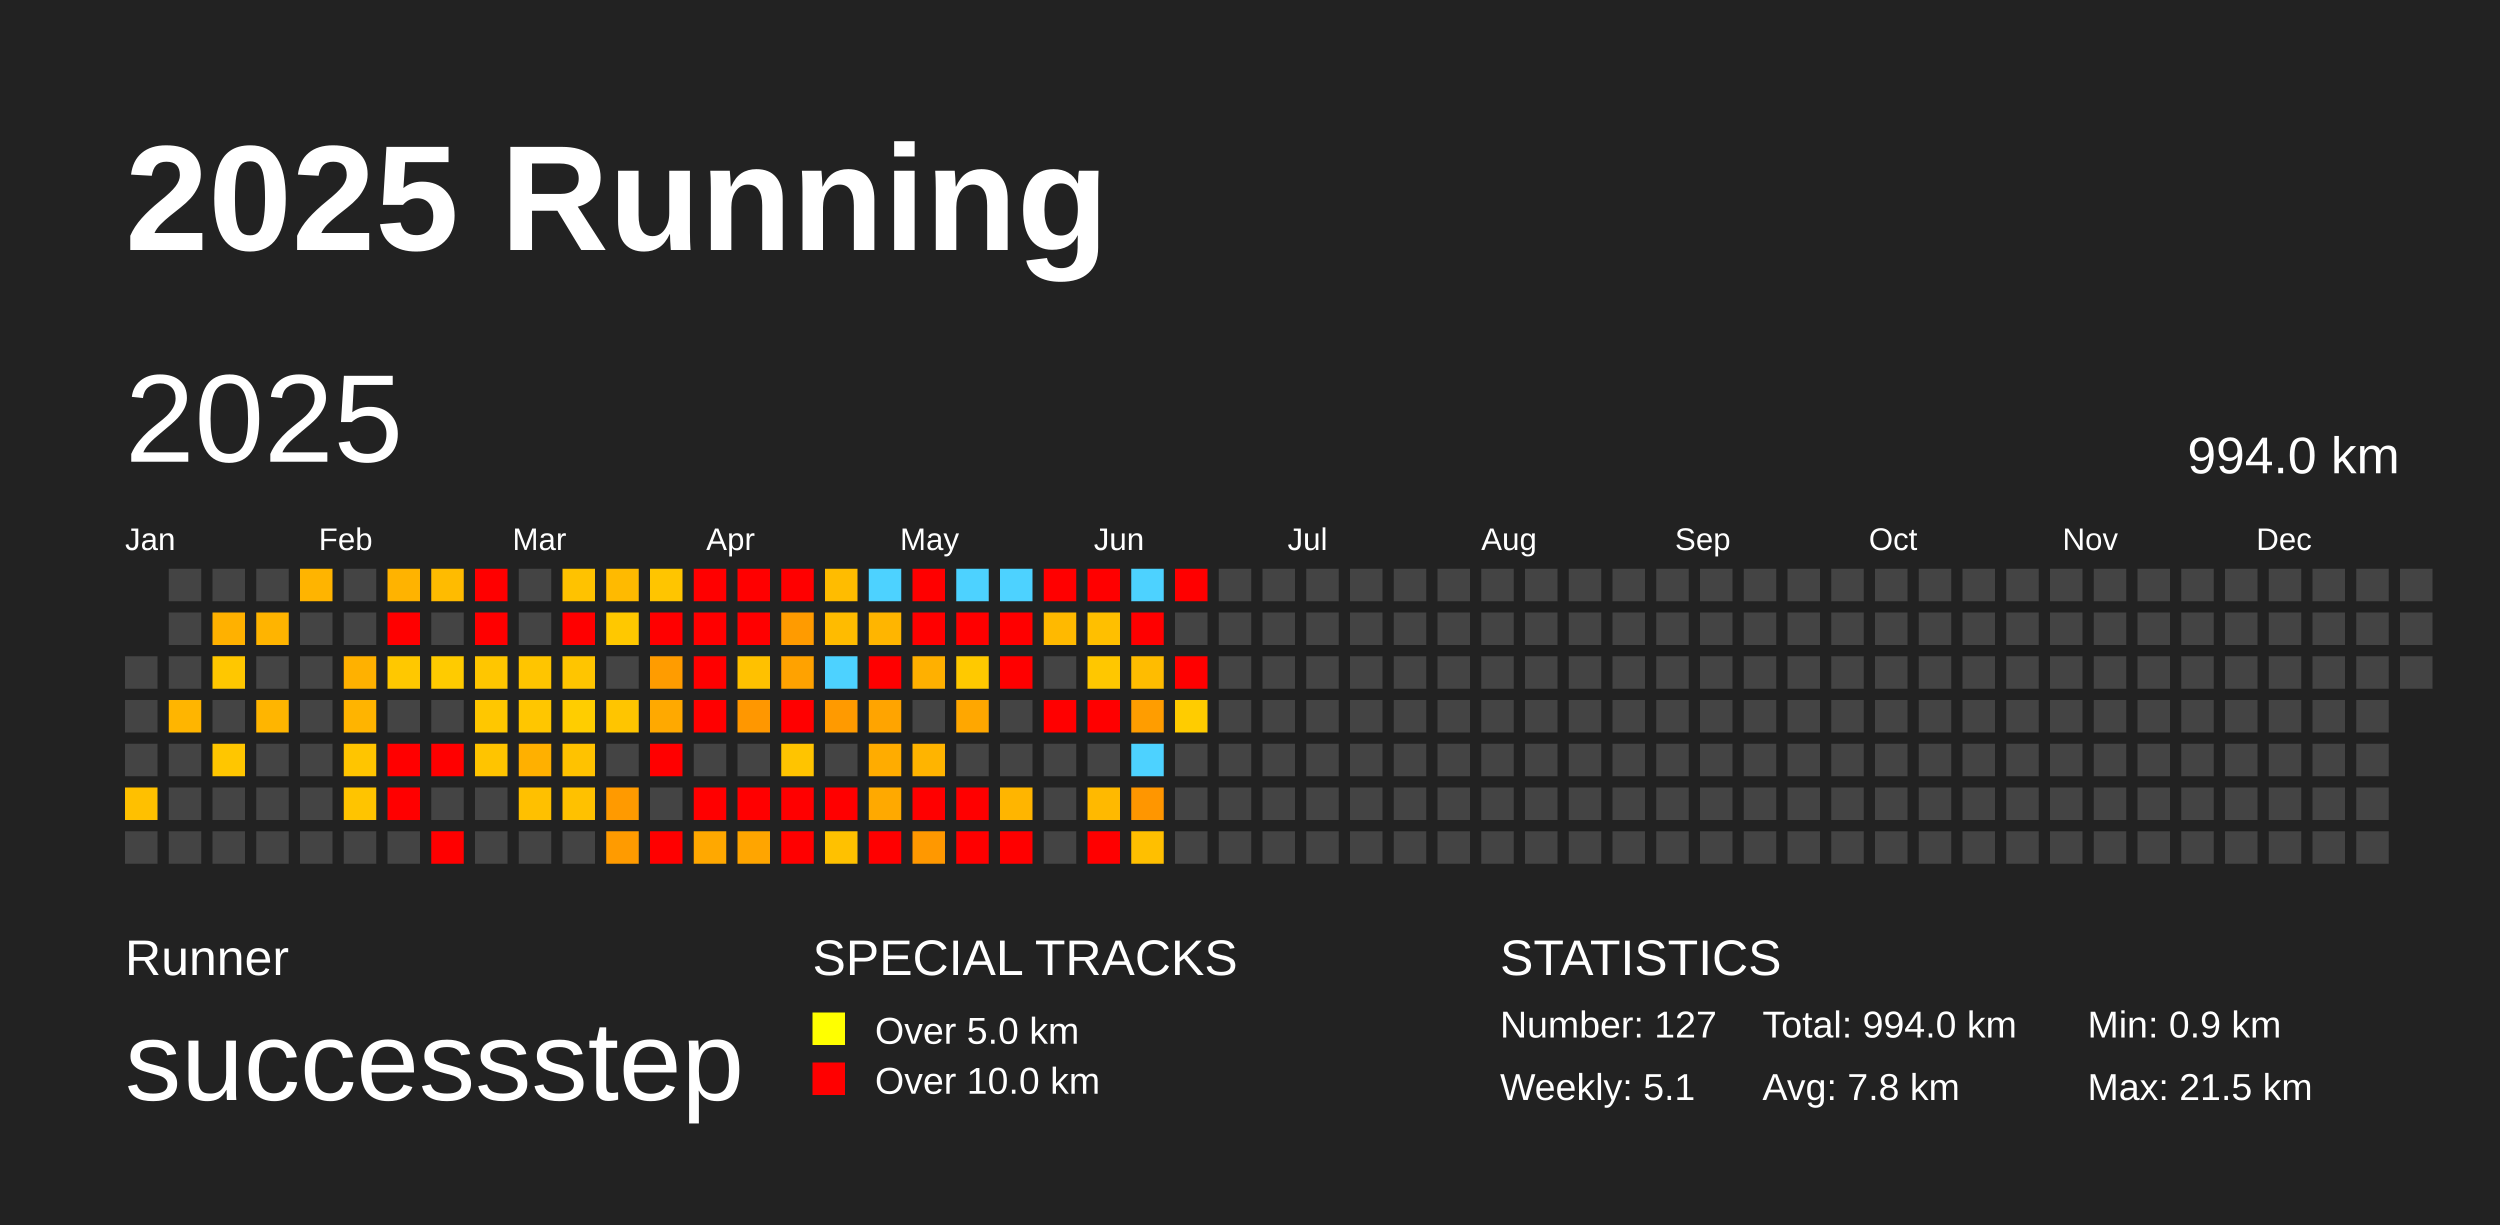
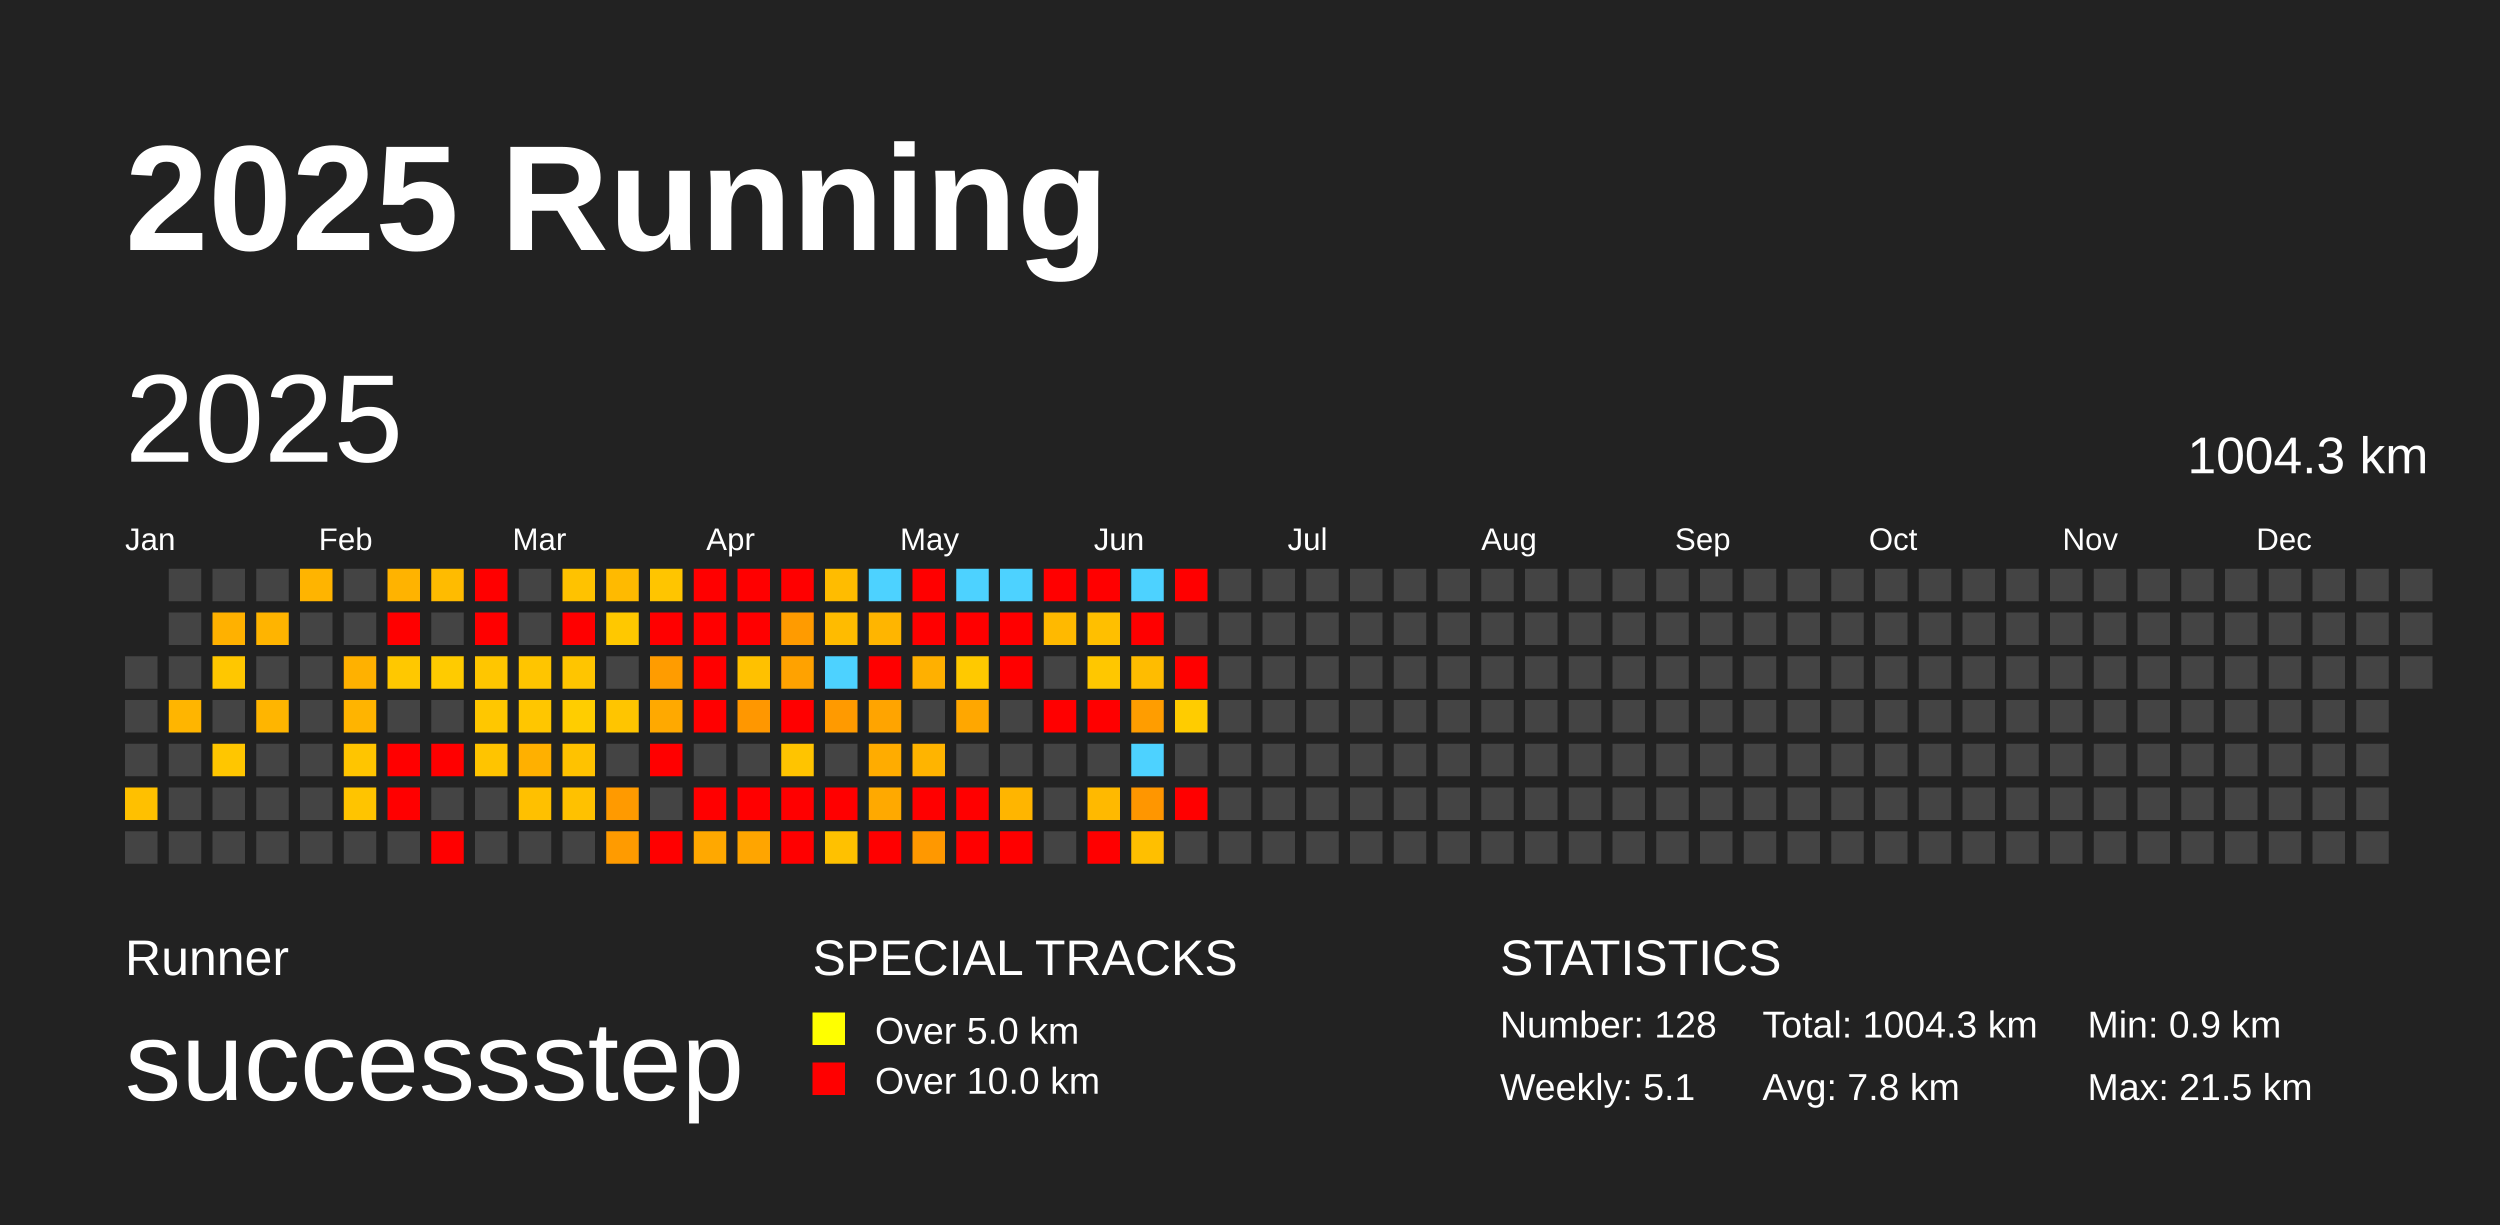
<svg xmlns="http://www.w3.org/2000/svg" baseProfile="full" height="98mm" version="1.1" viewBox="0,0,200,98" width="200mm">
  <defs />
  <rect fill="#222222" height="98" width="200" x="0" y="0" />
  <text fill="#FFFFFF" style="font-size:12px; font-family:Arial; font-weight:bold;" x="10" y="20">2025 Running</text>
  <text fill="#FFFFFF" style="font-size:4px; font-family:Arial" x="10" y="78">Runner</text>
  <text fill="#FFFFFF" style="font-size:9px; font-family:Arial" x="10" y="88">successstep</text>
  <text fill="#FFFFFF" style="font-size:4px; font-family:Arial" x="65" y="78">SPECIAL TRACKS</text>
  <rect fill="yellow" height="2.6" width="2.6" x="65" y="81" />
  <text fill="#FFFFFF" style="font-size:3px; font-family:Arial" x="70" y="83.5">Over 5.0 km</text>
  <rect fill="red" height="2.6" width="2.6" x="65" y="85" />
  <text fill="#FFFFFF" style="font-size:3px; font-family:Arial" x="70" y="87.5">Over 10.0 km</text>
  <text fill="#FFFFFF" style="font-size:4px; font-family:Arial" x="120" y="78">STATISTICS</text>
-   <text fill="#FFFFFF" style="font-size:3px; font-family:Arial" x="120" y="83">Number: 127</text>
+   <text fill="#FFFFFF" style="font-size:3px; font-family:Arial" x="120" y="83">Number: 128</text>
  <text fill="#FFFFFF" style="font-size:3px; font-family:Arial" x="120" y="88">Weekly: 5.1</text>
-   <text fill="#FFFFFF" style="font-size:3px; font-family:Arial" x="141" y="83">Total: 994.0 km</text>
+   <text fill="#FFFFFF" style="font-size:3px; font-family:Arial" x="141" y="83">Total: 1004.3 km</text>
  <text fill="#FFFFFF" style="font-size:3px; font-family:Arial" x="141" y="88">Avg: 7.8 km</text>
  <text fill="#FFFFFF" style="font-size:3px; font-family:Arial" x="167" y="83">Min: 0.9 km</text>
  <text fill="#FFFFFF" style="font-size:3px; font-family:Arial" x="167" y="88">Max: 21.5 km</text>
  <text dominant-baseline="hanging" fill="#FFFFFF" style="font-size:10.0px; font-family:Arial;" x="10" y="30">2025</text>
-   <text dominant-baseline="hanging" fill="#FFFFFF" style="font-size:4.125px; font-family:Arial;" x="175" y="35">994.0 km</text>
+   <text dominant-baseline="hanging" fill="#FFFFFF" style="font-size:4.125px; font-family:Arial;" x="175" y="35">1004.3 km</text>
  <text fill="#FFFFFF" style="font-size:2.5px; font-family:Arial" x="10.0" y="44">Jan</text>
  <text fill="#FFFFFF" style="font-size:2.5px; font-family:Arial" x="25.5" y="44">Feb</text>
  <text fill="#FFFFFF" style="font-size:2.5px; font-family:Arial" x="41.0" y="44">Mar</text>
  <text fill="#FFFFFF" style="font-size:2.5px; font-family:Arial" x="56.5" y="44">Apr</text>
  <text fill="#FFFFFF" style="font-size:2.5px; font-family:Arial" x="72.0" y="44">May</text>
  <text fill="#FFFFFF" style="font-size:2.5px; font-family:Arial" x="87.5" y="44">Jun</text>
  <text fill="#FFFFFF" style="font-size:2.5px; font-family:Arial" x="103.0" y="44">Jul</text>
  <text fill="#FFFFFF" style="font-size:2.5px; font-family:Arial" x="118.5" y="44">Aug</text>
  <text fill="#FFFFFF" style="font-size:2.5px; font-family:Arial" x="134.0" y="44">Sep</text>
  <text fill="#FFFFFF" style="font-size:2.5px; font-family:Arial" x="149.5" y="44">Oct</text>
  <text fill="#FFFFFF" style="font-size:2.5px; font-family:Arial" x="165.0" y="44">Nov</text>
  <text fill="#FFFFFF" style="font-size:2.5px; font-family:Arial" x="180.5" y="44">Dec</text>
  <rect fill="#444444" height="2.6" width="2.6" x="10.0" y="52.5" />
  <rect fill="#444444" height="2.6" width="2.6" x="10.0" y="56.0" />
  <rect fill="#444444" height="2.6" width="2.6" x="10.0" y="59.5" />
  <rect fill="#ffc000" height="2.6" width="2.6" x="10.0" y="63.0" />
  <rect fill="#444444" height="2.6" width="2.6" x="10.0" y="66.5" />
  <rect fill="#444444" height="2.6" width="2.6" x="13.5" y="45.5" />
  <rect fill="#444444" height="2.6" width="2.6" x="13.5" y="49.0" />
  <rect fill="#444444" height="2.6" width="2.6" x="13.5" y="52.5" />
  <rect fill="#ffb500" height="2.6" width="2.6" x="13.5" y="56.0" />
  <rect fill="#444444" height="2.6" width="2.6" x="13.5" y="59.5" />
  <rect fill="#444444" height="2.6" width="2.6" x="13.5" y="63.0" />
  <rect fill="#444444" height="2.6" width="2.6" x="13.5" y="66.5" />
  <rect fill="#444444" height="2.6" width="2.6" x="17.0" y="45.5" />
  <rect fill="#ffb100" height="2.6" width="2.6" x="17.0" y="49.0" />
  <rect fill="#ffc700" height="2.6" width="2.6" x="17.0" y="52.5" />
  <rect fill="#444444" height="2.6" width="2.6" x="17.0" y="56.0" />
  <rect fill="#ffc600" height="2.6" width="2.6" x="17.0" y="59.5" />
  <rect fill="#444444" height="2.6" width="2.6" x="17.0" y="63.0" />
  <rect fill="#444444" height="2.6" width="2.6" x="17.0" y="66.5" />
  <rect fill="#444444" height="2.6" width="2.6" x="20.5" y="45.5" />
  <rect fill="#ffb400" height="2.6" width="2.6" x="20.5" y="49.0" />
  <rect fill="#444444" height="2.6" width="2.6" x="20.5" y="52.5" />
  <rect fill="#ffb500" height="2.6" width="2.6" x="20.5" y="56.0" />
  <rect fill="#444444" height="2.6" width="2.6" x="20.5" y="59.5" />
  <rect fill="#444444" height="2.6" width="2.6" x="20.5" y="63.0" />
  <rect fill="#444444" height="2.6" width="2.6" x="20.5" y="66.5" />
  <rect fill="#ffb400" height="2.6" width="2.6" x="24.0" y="45.5" />
  <rect fill="#444444" height="2.6" width="2.6" x="24.0" y="49.0" />
  <rect fill="#444444" height="2.6" width="2.6" x="24.0" y="52.5" />
  <rect fill="#444444" height="2.6" width="2.6" x="24.0" y="56.0" />
  <rect fill="#444444" height="2.6" width="2.6" x="24.0" y="59.5" />
  <rect fill="#444444" height="2.6" width="2.6" x="24.0" y="63.0" />
  <rect fill="#444444" height="2.6" width="2.6" x="24.0" y="66.5" />
  <rect fill="#444444" height="2.6" width="2.6" x="27.5" y="45.5" />
  <rect fill="#444444" height="2.6" width="2.6" x="27.5" y="49.0" />
  <rect fill="#ffb100" height="2.6" width="2.6" x="27.5" y="52.5" />
  <rect fill="#ffb400" height="2.6" width="2.6" x="27.5" y="56.0" />
  <rect fill="#ffc500" height="2.6" width="2.6" x="27.5" y="59.5" />
  <rect fill="#ffc400" height="2.6" width="2.6" x="27.5" y="63.0" />
  <rect fill="#444444" height="2.6" width="2.6" x="27.5" y="66.5" />
  <rect fill="#ffb300" height="2.6" width="2.6" x="31.0" y="45.5" />
  <rect fill="red" height="2.6" width="2.6" x="31.0" y="49.0" />
  <rect fill="#ffc800" height="2.6" width="2.6" x="31.0" y="52.5" />
  <rect fill="#444444" height="2.6" width="2.6" x="31.0" y="56.0" />
  <rect fill="red" height="2.6" width="2.6" x="31.0" y="59.5" />
  <rect fill="red" height="2.6" width="2.6" x="31.0" y="63.0" />
  <rect fill="#444444" height="2.6" width="2.6" x="31.0" y="66.5" />
  <rect fill="#ffbb00" height="2.6" width="2.6" x="34.5" y="45.5" />
  <rect fill="#444444" height="2.6" width="2.6" x="34.5" y="49.0" />
  <rect fill="#ffcb00" height="2.6" width="2.6" x="34.5" y="52.5" />
  <rect fill="#444444" height="2.6" width="2.6" x="34.5" y="56.0" />
  <rect fill="red" height="2.6" width="2.6" x="34.5" y="59.5" />
  <rect fill="#444444" height="2.6" width="2.6" x="34.5" y="63.0" />
  <rect fill="red" height="2.6" width="2.6" x="34.5" y="66.5" />
  <rect fill="red" height="2.6" width="2.6" x="38.0" y="45.5" />
  <rect fill="red" height="2.6" width="2.6" x="38.0" y="49.0" />
  <rect fill="#ffc600" height="2.6" width="2.6" x="38.0" y="52.5" />
  <rect fill="#ffc700" height="2.6" width="2.6" x="38.0" y="56.0" />
  <rect fill="#ffc400" height="2.6" width="2.6" x="38.0" y="59.5" />
  <rect fill="#444444" height="2.6" width="2.6" x="38.0" y="63.0" />
  <rect fill="#444444" height="2.6" width="2.6" x="38.0" y="66.5" />
  <rect fill="#444444" height="2.6" width="2.6" x="41.5" y="45.5" />
  <rect fill="#444444" height="2.6" width="2.6" x="41.5" y="49.0" />
  <rect fill="#ffc500" height="2.6" width="2.6" x="41.5" y="52.5" />
  <rect fill="#ffc600" height="2.6" width="2.6" x="41.5" y="56.0" />
  <rect fill="#ffb000" height="2.6" width="2.6" x="41.5" y="59.5" />
  <rect fill="#ffc000" height="2.6" width="2.6" x="41.5" y="63.0" />
  <rect fill="#444444" height="2.6" width="2.6" x="41.5" y="66.5" />
  <rect fill="#ffc200" height="2.6" width="2.6" x="45.0" y="45.5" />
  <rect fill="red" height="2.6" width="2.6" x="45.0" y="49.0" />
  <rect fill="#ffc500" height="2.6" width="2.6" x="45.0" y="52.5" />
  <rect fill="#ffcd00" height="2.6" width="2.6" x="45.0" y="56.0" />
  <rect fill="#ffc200" height="2.6" width="2.6" x="45.0" y="59.5" />
  <rect fill="#ffc100" height="2.6" width="2.6" x="45.0" y="63.0" />
  <rect fill="#444444" height="2.6" width="2.6" x="45.0" y="66.5" />
  <rect fill="#ffba00" height="2.6" width="2.6" x="48.5" y="45.5" />
  <rect fill="#ffc800" height="2.6" width="2.6" x="48.5" y="49.0" />
  <rect fill="#444444" height="2.6" width="2.6" x="48.5" y="52.5" />
  <rect fill="#ffc500" height="2.6" width="2.6" x="48.5" y="56.0" />
  <rect fill="#444444" height="2.6" width="2.6" x="48.5" y="59.5" />
  <rect fill="#ff9a00" height="2.6" width="2.6" x="48.5" y="63.0" />
  <rect fill="#ff9b00" height="2.6" width="2.6" x="48.5" y="66.5" />
  <rect fill="#ffc500" height="2.6" width="2.6" x="52.0" y="45.5" />
  <rect fill="red" height="2.6" width="2.6" x="52.0" y="49.0" />
  <rect fill="#ff9c00" height="2.6" width="2.6" x="52.0" y="52.5" />
  <rect fill="#ffa900" height="2.6" width="2.6" x="52.0" y="56.0" />
  <rect fill="red" height="2.6" width="2.6" x="52.0" y="59.5" />
  <rect fill="#444444" height="2.6" width="2.6" x="52.0" y="63.0" />
  <rect fill="red" height="2.6" width="2.6" x="52.0" y="66.5" />
  <rect fill="red" height="2.6" width="2.6" x="55.5" y="45.5" />
  <rect fill="red" height="2.6" width="2.6" x="55.5" y="49.0" />
  <rect fill="red" height="2.6" width="2.6" x="55.5" y="52.5" />
  <rect fill="red" height="2.6" width="2.6" x="55.5" y="56.0" />
  <rect fill="#444444" height="2.6" width="2.6" x="55.5" y="59.5" />
  <rect fill="red" height="2.6" width="2.6" x="55.5" y="63.0" />
  <rect fill="#ffa800" height="2.6" width="2.6" x="55.5" y="66.5" />
  <rect fill="red" height="2.6" width="2.6" x="59.0" y="45.5" />
  <rect fill="red" height="2.6" width="2.6" x="59.0" y="49.0" />
  <rect fill="#ffc100" height="2.6" width="2.6" x="59.0" y="52.5" />
  <rect fill="#ff9700" height="2.6" width="2.6" x="59.0" y="56.0" />
  <rect fill="#444444" height="2.6" width="2.6" x="59.0" y="59.5" />
  <rect fill="red" height="2.6" width="2.6" x="59.0" y="63.0" />
  <rect fill="#ffa500" height="2.6" width="2.6" x="59.0" y="66.5" />
  <rect fill="red" height="2.6" width="2.6" x="62.5" y="45.5" />
  <rect fill="#ff9b00" height="2.6" width="2.6" x="62.5" y="49.0" />
  <rect fill="#ffa200" height="2.6" width="2.6" x="62.5" y="52.5" />
  <rect fill="red" height="2.6" width="2.6" x="62.5" y="56.0" />
  <rect fill="#ffc400" height="2.6" width="2.6" x="62.5" y="59.5" />
  <rect fill="red" height="2.6" width="2.6" x="62.5" y="63.0" />
  <rect fill="red" height="2.6" width="2.6" x="62.5" y="66.5" />
  <rect fill="#ffbc00" height="2.6" width="2.6" x="66.0" y="45.5" />
  <rect fill="#ffbb00" height="2.6" width="2.6" x="66.0" y="49.0" />
  <rect fill="#4dd2ff" height="2.6" width="2.6" x="66.0" y="52.5" />
  <rect fill="#ff9a00" height="2.6" width="2.6" x="66.0" y="56.0" />
  <rect fill="#444444" height="2.6" width="2.6" x="66.0" y="59.5" />
  <rect fill="red" height="2.6" width="2.6" x="66.0" y="63.0" />
  <rect fill="#ffc100" height="2.6" width="2.6" x="66.0" y="66.5" />
  <rect fill="#4dd2ff" height="2.6" width="2.6" x="69.5" y="45.5" />
  <rect fill="#ffb500" height="2.6" width="2.6" x="69.5" y="49.0" />
  <rect fill="red" height="2.6" width="2.6" x="69.5" y="52.5" />
  <rect fill="#ffa400" height="2.6" width="2.6" x="69.5" y="56.0" />
  <rect fill="#ffac00" height="2.6" width="2.6" x="69.5" y="59.5" />
  <rect fill="#ffa900" height="2.6" width="2.6" x="69.5" y="63.0" />
  <rect fill="red" height="2.6" width="2.6" x="69.5" y="66.5" />
  <rect fill="red" height="2.6" width="2.6" x="73.0" y="45.5" />
  <rect fill="red" height="2.6" width="2.6" x="73.0" y="49.0" />
  <rect fill="#ffb000" height="2.6" width="2.6" x="73.0" y="52.5" />
  <rect fill="#444444" height="2.6" width="2.6" x="73.0" y="56.0" />
  <rect fill="#ffb400" height="2.6" width="2.6" x="73.0" y="59.5" />
  <rect fill="red" height="2.6" width="2.6" x="73.0" y="63.0" />
  <rect fill="#ff9800" height="2.6" width="2.6" x="73.0" y="66.5" />
  <rect fill="#4dd2ff" height="2.6" width="2.6" x="76.5" y="45.5" />
  <rect fill="red" height="2.6" width="2.6" x="76.5" y="49.0" />
  <rect fill="#ffc900" height="2.6" width="2.6" x="76.5" y="52.5" />
  <rect fill="#ffa700" height="2.6" width="2.6" x="76.5" y="56.0" />
  <rect fill="#444444" height="2.6" width="2.6" x="76.5" y="59.5" />
  <rect fill="red" height="2.6" width="2.6" x="76.5" y="63.0" />
  <rect fill="red" height="2.6" width="2.6" x="76.5" y="66.5" />
  <rect fill="#4dd2ff" height="2.6" width="2.6" x="80.0" y="45.5" />
  <rect fill="red" height="2.6" width="2.6" x="80.0" y="49.0" />
  <rect fill="red" height="2.6" width="2.6" x="80.0" y="52.5" />
  <rect fill="#444444" height="2.6" width="2.6" x="80.0" y="56.0" />
  <rect fill="#444444" height="2.6" width="2.6" x="80.0" y="59.5" />
  <rect fill="#ffb500" height="2.6" width="2.6" x="80.0" y="63.0" />
  <rect fill="red" height="2.6" width="2.6" x="80.0" y="66.5" />
  <rect fill="red" height="2.6" width="2.6" x="83.5" y="45.5" />
  <rect fill="#ffb900" height="2.6" width="2.6" x="83.5" y="49.0" />
  <rect fill="#444444" height="2.6" width="2.6" x="83.5" y="52.5" />
  <rect fill="red" height="2.6" width="2.6" x="83.5" y="56.0" />
  <rect fill="#444444" height="2.6" width="2.6" x="83.5" y="59.5" />
  <rect fill="#444444" height="2.6" width="2.6" x="83.5" y="63.0" />
  <rect fill="#444444" height="2.6" width="2.6" x="83.5" y="66.5" />
  <rect fill="red" height="2.6" width="2.6" x="87.0" y="45.5" />
  <rect fill="#ffbf00" height="2.6" width="2.6" x="87.0" y="49.0" />
  <rect fill="#ffc700" height="2.6" width="2.6" x="87.0" y="52.5" />
  <rect fill="red" height="2.6" width="2.6" x="87.0" y="56.0" />
  <rect fill="#444444" height="2.6" width="2.6" x="87.0" y="59.5" />
  <rect fill="#ffb900" height="2.6" width="2.6" x="87.0" y="63.0" />
  <rect fill="red" height="2.6" width="2.6" x="87.0" y="66.5" />
  <rect fill="#4dd2ff" height="2.6" width="2.6" x="90.5" y="45.5" />
  <rect fill="red" height="2.6" width="2.6" x="90.5" y="49.0" />
  <rect fill="#ffbc00" height="2.6" width="2.6" x="90.5" y="52.5" />
  <rect fill="#ff9d00" height="2.6" width="2.6" x="90.5" y="56.0" />
  <rect fill="#4dd2ff" height="2.6" width="2.6" x="90.5" y="59.5" />
  <rect fill="#ff9600" height="2.6" width="2.6" x="90.5" y="63.0" />
  <rect fill="#ffbf00" height="2.6" width="2.6" x="90.5" y="66.5" />
  <rect fill="red" height="2.6" width="2.6" x="94.0" y="45.5" />
  <rect fill="#444444" height="2.6" width="2.6" x="94.0" y="49.0" />
  <rect fill="red" height="2.6" width="2.6" x="94.0" y="52.5" />
  <rect fill="#ffcc00" height="2.6" width="2.6" x="94.0" y="56.0" />
  <rect fill="#444444" height="2.6" width="2.6" x="94.0" y="59.5" />
-   <rect fill="#444444" height="2.6" width="2.6" x="94.0" y="63.0" />
+   <rect fill="red" height="2.6" width="2.6" x="94.0" y="63.0" />
  <rect fill="#444444" height="2.6" width="2.6" x="94.0" y="66.5" />
  <rect fill="#444444" height="2.6" width="2.6" x="97.5" y="45.5" />
  <rect fill="#444444" height="2.6" width="2.6" x="97.5" y="49.0" />
  <rect fill="#444444" height="2.6" width="2.6" x="97.5" y="52.5" />
  <rect fill="#444444" height="2.6" width="2.6" x="97.5" y="56.0" />
  <rect fill="#444444" height="2.6" width="2.6" x="97.5" y="59.5" />
  <rect fill="#444444" height="2.6" width="2.6" x="97.5" y="63.0" />
  <rect fill="#444444" height="2.6" width="2.6" x="97.5" y="66.5" />
  <rect fill="#444444" height="2.6" width="2.6" x="101.0" y="45.5" />
  <rect fill="#444444" height="2.6" width="2.6" x="101.0" y="49.0" />
  <rect fill="#444444" height="2.6" width="2.6" x="101.0" y="52.5" />
  <rect fill="#444444" height="2.6" width="2.6" x="101.0" y="56.0" />
  <rect fill="#444444" height="2.6" width="2.6" x="101.0" y="59.5" />
  <rect fill="#444444" height="2.6" width="2.6" x="101.0" y="63.0" />
  <rect fill="#444444" height="2.6" width="2.6" x="101.0" y="66.5" />
  <rect fill="#444444" height="2.6" width="2.6" x="104.5" y="45.5" />
  <rect fill="#444444" height="2.6" width="2.6" x="104.5" y="49.0" />
  <rect fill="#444444" height="2.6" width="2.6" x="104.5" y="52.5" />
  <rect fill="#444444" height="2.6" width="2.6" x="104.5" y="56.0" />
  <rect fill="#444444" height="2.6" width="2.6" x="104.5" y="59.5" />
  <rect fill="#444444" height="2.6" width="2.6" x="104.5" y="63.0" />
  <rect fill="#444444" height="2.6" width="2.6" x="104.5" y="66.5" />
  <rect fill="#444444" height="2.6" width="2.6" x="108.0" y="45.5" />
  <rect fill="#444444" height="2.6" width="2.6" x="108.0" y="49.0" />
  <rect fill="#444444" height="2.6" width="2.6" x="108.0" y="52.5" />
  <rect fill="#444444" height="2.6" width="2.6" x="108.0" y="56.0" />
  <rect fill="#444444" height="2.6" width="2.6" x="108.0" y="59.5" />
  <rect fill="#444444" height="2.6" width="2.6" x="108.0" y="63.0" />
  <rect fill="#444444" height="2.6" width="2.6" x="108.0" y="66.5" />
  <rect fill="#444444" height="2.6" width="2.6" x="111.5" y="45.5" />
  <rect fill="#444444" height="2.6" width="2.6" x="111.5" y="49.0" />
  <rect fill="#444444" height="2.6" width="2.6" x="111.5" y="52.5" />
  <rect fill="#444444" height="2.6" width="2.6" x="111.5" y="56.0" />
  <rect fill="#444444" height="2.6" width="2.6" x="111.5" y="59.5" />
  <rect fill="#444444" height="2.6" width="2.6" x="111.5" y="63.0" />
  <rect fill="#444444" height="2.6" width="2.6" x="111.5" y="66.5" />
  <rect fill="#444444" height="2.6" width="2.6" x="115.0" y="45.5" />
  <rect fill="#444444" height="2.6" width="2.6" x="115.0" y="49.0" />
  <rect fill="#444444" height="2.6" width="2.6" x="115.0" y="52.5" />
  <rect fill="#444444" height="2.6" width="2.6" x="115.0" y="56.0" />
  <rect fill="#444444" height="2.6" width="2.6" x="115.0" y="59.5" />
  <rect fill="#444444" height="2.6" width="2.6" x="115.0" y="63.0" />
  <rect fill="#444444" height="2.6" width="2.6" x="115.0" y="66.5" />
  <rect fill="#444444" height="2.6" width="2.6" x="118.5" y="45.5" />
  <rect fill="#444444" height="2.6" width="2.6" x="118.5" y="49.0" />
  <rect fill="#444444" height="2.6" width="2.6" x="118.5" y="52.5" />
  <rect fill="#444444" height="2.6" width="2.6" x="118.5" y="56.0" />
  <rect fill="#444444" height="2.6" width="2.6" x="118.5" y="59.5" />
  <rect fill="#444444" height="2.6" width="2.6" x="118.5" y="63.0" />
  <rect fill="#444444" height="2.6" width="2.6" x="118.5" y="66.5" />
  <rect fill="#444444" height="2.6" width="2.6" x="122.0" y="45.5" />
  <rect fill="#444444" height="2.6" width="2.6" x="122.0" y="49.0" />
  <rect fill="#444444" height="2.6" width="2.6" x="122.0" y="52.5" />
  <rect fill="#444444" height="2.6" width="2.6" x="122.0" y="56.0" />
  <rect fill="#444444" height="2.6" width="2.6" x="122.0" y="59.5" />
  <rect fill="#444444" height="2.6" width="2.6" x="122.0" y="63.0" />
  <rect fill="#444444" height="2.6" width="2.6" x="122.0" y="66.5" />
  <rect fill="#444444" height="2.6" width="2.6" x="125.5" y="45.5" />
  <rect fill="#444444" height="2.6" width="2.6" x="125.5" y="49.0" />
  <rect fill="#444444" height="2.6" width="2.6" x="125.5" y="52.5" />
  <rect fill="#444444" height="2.6" width="2.6" x="125.5" y="56.0" />
  <rect fill="#444444" height="2.6" width="2.6" x="125.5" y="59.5" />
  <rect fill="#444444" height="2.6" width="2.6" x="125.5" y="63.0" />
  <rect fill="#444444" height="2.6" width="2.6" x="125.5" y="66.5" />
  <rect fill="#444444" height="2.6" width="2.6" x="129.0" y="45.5" />
  <rect fill="#444444" height="2.6" width="2.6" x="129.0" y="49.0" />
  <rect fill="#444444" height="2.6" width="2.6" x="129.0" y="52.5" />
  <rect fill="#444444" height="2.6" width="2.6" x="129.0" y="56.0" />
  <rect fill="#444444" height="2.6" width="2.6" x="129.0" y="59.5" />
  <rect fill="#444444" height="2.6" width="2.6" x="129.0" y="63.0" />
  <rect fill="#444444" height="2.6" width="2.6" x="129.0" y="66.5" />
  <rect fill="#444444" height="2.6" width="2.6" x="132.5" y="45.5" />
  <rect fill="#444444" height="2.6" width="2.6" x="132.5" y="49.0" />
  <rect fill="#444444" height="2.6" width="2.6" x="132.5" y="52.5" />
  <rect fill="#444444" height="2.6" width="2.6" x="132.5" y="56.0" />
  <rect fill="#444444" height="2.6" width="2.6" x="132.5" y="59.5" />
  <rect fill="#444444" height="2.6" width="2.6" x="132.5" y="63.0" />
  <rect fill="#444444" height="2.6" width="2.6" x="132.5" y="66.5" />
  <rect fill="#444444" height="2.6" width="2.6" x="136.0" y="45.5" />
  <rect fill="#444444" height="2.6" width="2.6" x="136.0" y="49.0" />
  <rect fill="#444444" height="2.6" width="2.6" x="136.0" y="52.5" />
  <rect fill="#444444" height="2.6" width="2.6" x="136.0" y="56.0" />
  <rect fill="#444444" height="2.6" width="2.6" x="136.0" y="59.5" />
  <rect fill="#444444" height="2.6" width="2.6" x="136.0" y="63.0" />
  <rect fill="#444444" height="2.6" width="2.6" x="136.0" y="66.5" />
  <rect fill="#444444" height="2.6" width="2.6" x="139.5" y="45.5" />
  <rect fill="#444444" height="2.6" width="2.6" x="139.5" y="49.0" />
  <rect fill="#444444" height="2.6" width="2.6" x="139.5" y="52.5" />
  <rect fill="#444444" height="2.6" width="2.6" x="139.5" y="56.0" />
  <rect fill="#444444" height="2.6" width="2.6" x="139.5" y="59.5" />
  <rect fill="#444444" height="2.6" width="2.6" x="139.5" y="63.0" />
  <rect fill="#444444" height="2.6" width="2.6" x="139.5" y="66.5" />
  <rect fill="#444444" height="2.6" width="2.6" x="143.0" y="45.5" />
  <rect fill="#444444" height="2.6" width="2.6" x="143.0" y="49.0" />
  <rect fill="#444444" height="2.6" width="2.6" x="143.0" y="52.5" />
  <rect fill="#444444" height="2.6" width="2.6" x="143.0" y="56.0" />
  <rect fill="#444444" height="2.6" width="2.6" x="143.0" y="59.5" />
  <rect fill="#444444" height="2.6" width="2.6" x="143.0" y="63.0" />
  <rect fill="#444444" height="2.6" width="2.6" x="143.0" y="66.5" />
  <rect fill="#444444" height="2.6" width="2.6" x="146.5" y="45.5" />
  <rect fill="#444444" height="2.6" width="2.6" x="146.5" y="49.0" />
  <rect fill="#444444" height="2.6" width="2.6" x="146.5" y="52.5" />
  <rect fill="#444444" height="2.6" width="2.6" x="146.5" y="56.0" />
  <rect fill="#444444" height="2.6" width="2.6" x="146.5" y="59.5" />
  <rect fill="#444444" height="2.6" width="2.6" x="146.5" y="63.0" />
  <rect fill="#444444" height="2.6" width="2.6" x="146.5" y="66.5" />
  <rect fill="#444444" height="2.6" width="2.6" x="150.0" y="45.5" />
  <rect fill="#444444" height="2.6" width="2.6" x="150.0" y="49.0" />
  <rect fill="#444444" height="2.6" width="2.6" x="150.0" y="52.5" />
  <rect fill="#444444" height="2.6" width="2.6" x="150.0" y="56.0" />
  <rect fill="#444444" height="2.6" width="2.6" x="150.0" y="59.5" />
  <rect fill="#444444" height="2.6" width="2.6" x="150.0" y="63.0" />
  <rect fill="#444444" height="2.6" width="2.6" x="150.0" y="66.5" />
  <rect fill="#444444" height="2.6" width="2.6" x="153.5" y="45.5" />
  <rect fill="#444444" height="2.6" width="2.6" x="153.5" y="49.0" />
  <rect fill="#444444" height="2.6" width="2.6" x="153.5" y="52.5" />
  <rect fill="#444444" height="2.6" width="2.6" x="153.5" y="56.0" />
  <rect fill="#444444" height="2.6" width="2.6" x="153.5" y="59.5" />
  <rect fill="#444444" height="2.6" width="2.6" x="153.5" y="63.0" />
  <rect fill="#444444" height="2.6" width="2.6" x="153.5" y="66.5" />
  <rect fill="#444444" height="2.6" width="2.6" x="157.0" y="45.5" />
  <rect fill="#444444" height="2.6" width="2.6" x="157.0" y="49.0" />
  <rect fill="#444444" height="2.6" width="2.6" x="157.0" y="52.5" />
  <rect fill="#444444" height="2.6" width="2.6" x="157.0" y="56.0" />
  <rect fill="#444444" height="2.6" width="2.6" x="157.0" y="59.5" />
  <rect fill="#444444" height="2.6" width="2.6" x="157.0" y="63.0" />
  <rect fill="#444444" height="2.6" width="2.6" x="157.0" y="66.5" />
  <rect fill="#444444" height="2.6" width="2.6" x="160.5" y="45.5" />
  <rect fill="#444444" height="2.6" width="2.6" x="160.5" y="49.0" />
  <rect fill="#444444" height="2.6" width="2.6" x="160.5" y="52.5" />
  <rect fill="#444444" height="2.6" width="2.6" x="160.5" y="56.0" />
  <rect fill="#444444" height="2.6" width="2.6" x="160.5" y="59.5" />
  <rect fill="#444444" height="2.6" width="2.6" x="160.5" y="63.0" />
  <rect fill="#444444" height="2.6" width="2.6" x="160.5" y="66.5" />
  <rect fill="#444444" height="2.6" width="2.6" x="164.0" y="45.5" />
  <rect fill="#444444" height="2.6" width="2.6" x="164.0" y="49.0" />
  <rect fill="#444444" height="2.6" width="2.6" x="164.0" y="52.5" />
  <rect fill="#444444" height="2.6" width="2.6" x="164.0" y="56.0" />
  <rect fill="#444444" height="2.6" width="2.6" x="164.0" y="59.5" />
  <rect fill="#444444" height="2.6" width="2.6" x="164.0" y="63.0" />
  <rect fill="#444444" height="2.6" width="2.6" x="164.0" y="66.5" />
  <rect fill="#444444" height="2.6" width="2.6" x="167.5" y="45.5" />
  <rect fill="#444444" height="2.6" width="2.6" x="167.5" y="49.0" />
  <rect fill="#444444" height="2.6" width="2.6" x="167.5" y="52.5" />
  <rect fill="#444444" height="2.6" width="2.6" x="167.5" y="56.0" />
  <rect fill="#444444" height="2.6" width="2.6" x="167.5" y="59.5" />
  <rect fill="#444444" height="2.6" width="2.6" x="167.5" y="63.0" />
  <rect fill="#444444" height="2.6" width="2.6" x="167.5" y="66.5" />
  <rect fill="#444444" height="2.6" width="2.6" x="171.0" y="45.5" />
  <rect fill="#444444" height="2.6" width="2.6" x="171.0" y="49.0" />
  <rect fill="#444444" height="2.6" width="2.6" x="171.0" y="52.5" />
  <rect fill="#444444" height="2.6" width="2.6" x="171.0" y="56.0" />
  <rect fill="#444444" height="2.6" width="2.6" x="171.0" y="59.5" />
  <rect fill="#444444" height="2.6" width="2.6" x="171.0" y="63.0" />
  <rect fill="#444444" height="2.6" width="2.6" x="171.0" y="66.5" />
  <rect fill="#444444" height="2.6" width="2.6" x="174.5" y="45.5" />
  <rect fill="#444444" height="2.6" width="2.6" x="174.5" y="49.0" />
  <rect fill="#444444" height="2.6" width="2.6" x="174.5" y="52.5" />
  <rect fill="#444444" height="2.6" width="2.6" x="174.5" y="56.0" />
  <rect fill="#444444" height="2.6" width="2.6" x="174.5" y="59.5" />
  <rect fill="#444444" height="2.6" width="2.6" x="174.5" y="63.0" />
  <rect fill="#444444" height="2.6" width="2.6" x="174.5" y="66.5" />
  <rect fill="#444444" height="2.6" width="2.6" x="178.0" y="45.5" />
  <rect fill="#444444" height="2.6" width="2.6" x="178.0" y="49.0" />
  <rect fill="#444444" height="2.6" width="2.6" x="178.0" y="52.5" />
  <rect fill="#444444" height="2.6" width="2.6" x="178.0" y="56.0" />
  <rect fill="#444444" height="2.6" width="2.6" x="178.0" y="59.5" />
  <rect fill="#444444" height="2.6" width="2.6" x="178.0" y="63.0" />
  <rect fill="#444444" height="2.6" width="2.6" x="178.0" y="66.5" />
  <rect fill="#444444" height="2.6" width="2.6" x="181.5" y="45.5" />
  <rect fill="#444444" height="2.6" width="2.6" x="181.5" y="49.0" />
  <rect fill="#444444" height="2.6" width="2.6" x="181.5" y="52.5" />
  <rect fill="#444444" height="2.6" width="2.6" x="181.5" y="56.0" />
  <rect fill="#444444" height="2.6" width="2.6" x="181.5" y="59.5" />
  <rect fill="#444444" height="2.6" width="2.6" x="181.5" y="63.0" />
  <rect fill="#444444" height="2.6" width="2.6" x="181.5" y="66.5" />
  <rect fill="#444444" height="2.6" width="2.6" x="185.0" y="45.5" />
  <rect fill="#444444" height="2.6" width="2.6" x="185.0" y="49.0" />
  <rect fill="#444444" height="2.6" width="2.6" x="185.0" y="52.5" />
  <rect fill="#444444" height="2.6" width="2.6" x="185.0" y="56.0" />
  <rect fill="#444444" height="2.6" width="2.6" x="185.0" y="59.5" />
  <rect fill="#444444" height="2.6" width="2.6" x="185.0" y="63.0" />
  <rect fill="#444444" height="2.6" width="2.6" x="185.0" y="66.5" />
  <rect fill="#444444" height="2.6" width="2.6" x="188.5" y="45.5" />
  <rect fill="#444444" height="2.6" width="2.6" x="188.5" y="49.0" />
  <rect fill="#444444" height="2.6" width="2.6" x="188.5" y="52.5" />
  <rect fill="#444444" height="2.6" width="2.6" x="188.5" y="56.0" />
  <rect fill="#444444" height="2.6" width="2.6" x="188.5" y="59.5" />
  <rect fill="#444444" height="2.6" width="2.6" x="188.5" y="63.0" />
  <rect fill="#444444" height="2.6" width="2.6" x="188.5" y="66.5" />
  <rect fill="#444444" height="2.6" width="2.6" x="192.0" y="45.5" />
  <rect fill="#444444" height="2.6" width="2.6" x="192.0" y="49.0" />
  <rect fill="#444444" height="2.6" width="2.6" x="192.0" y="52.5" />
</svg>
